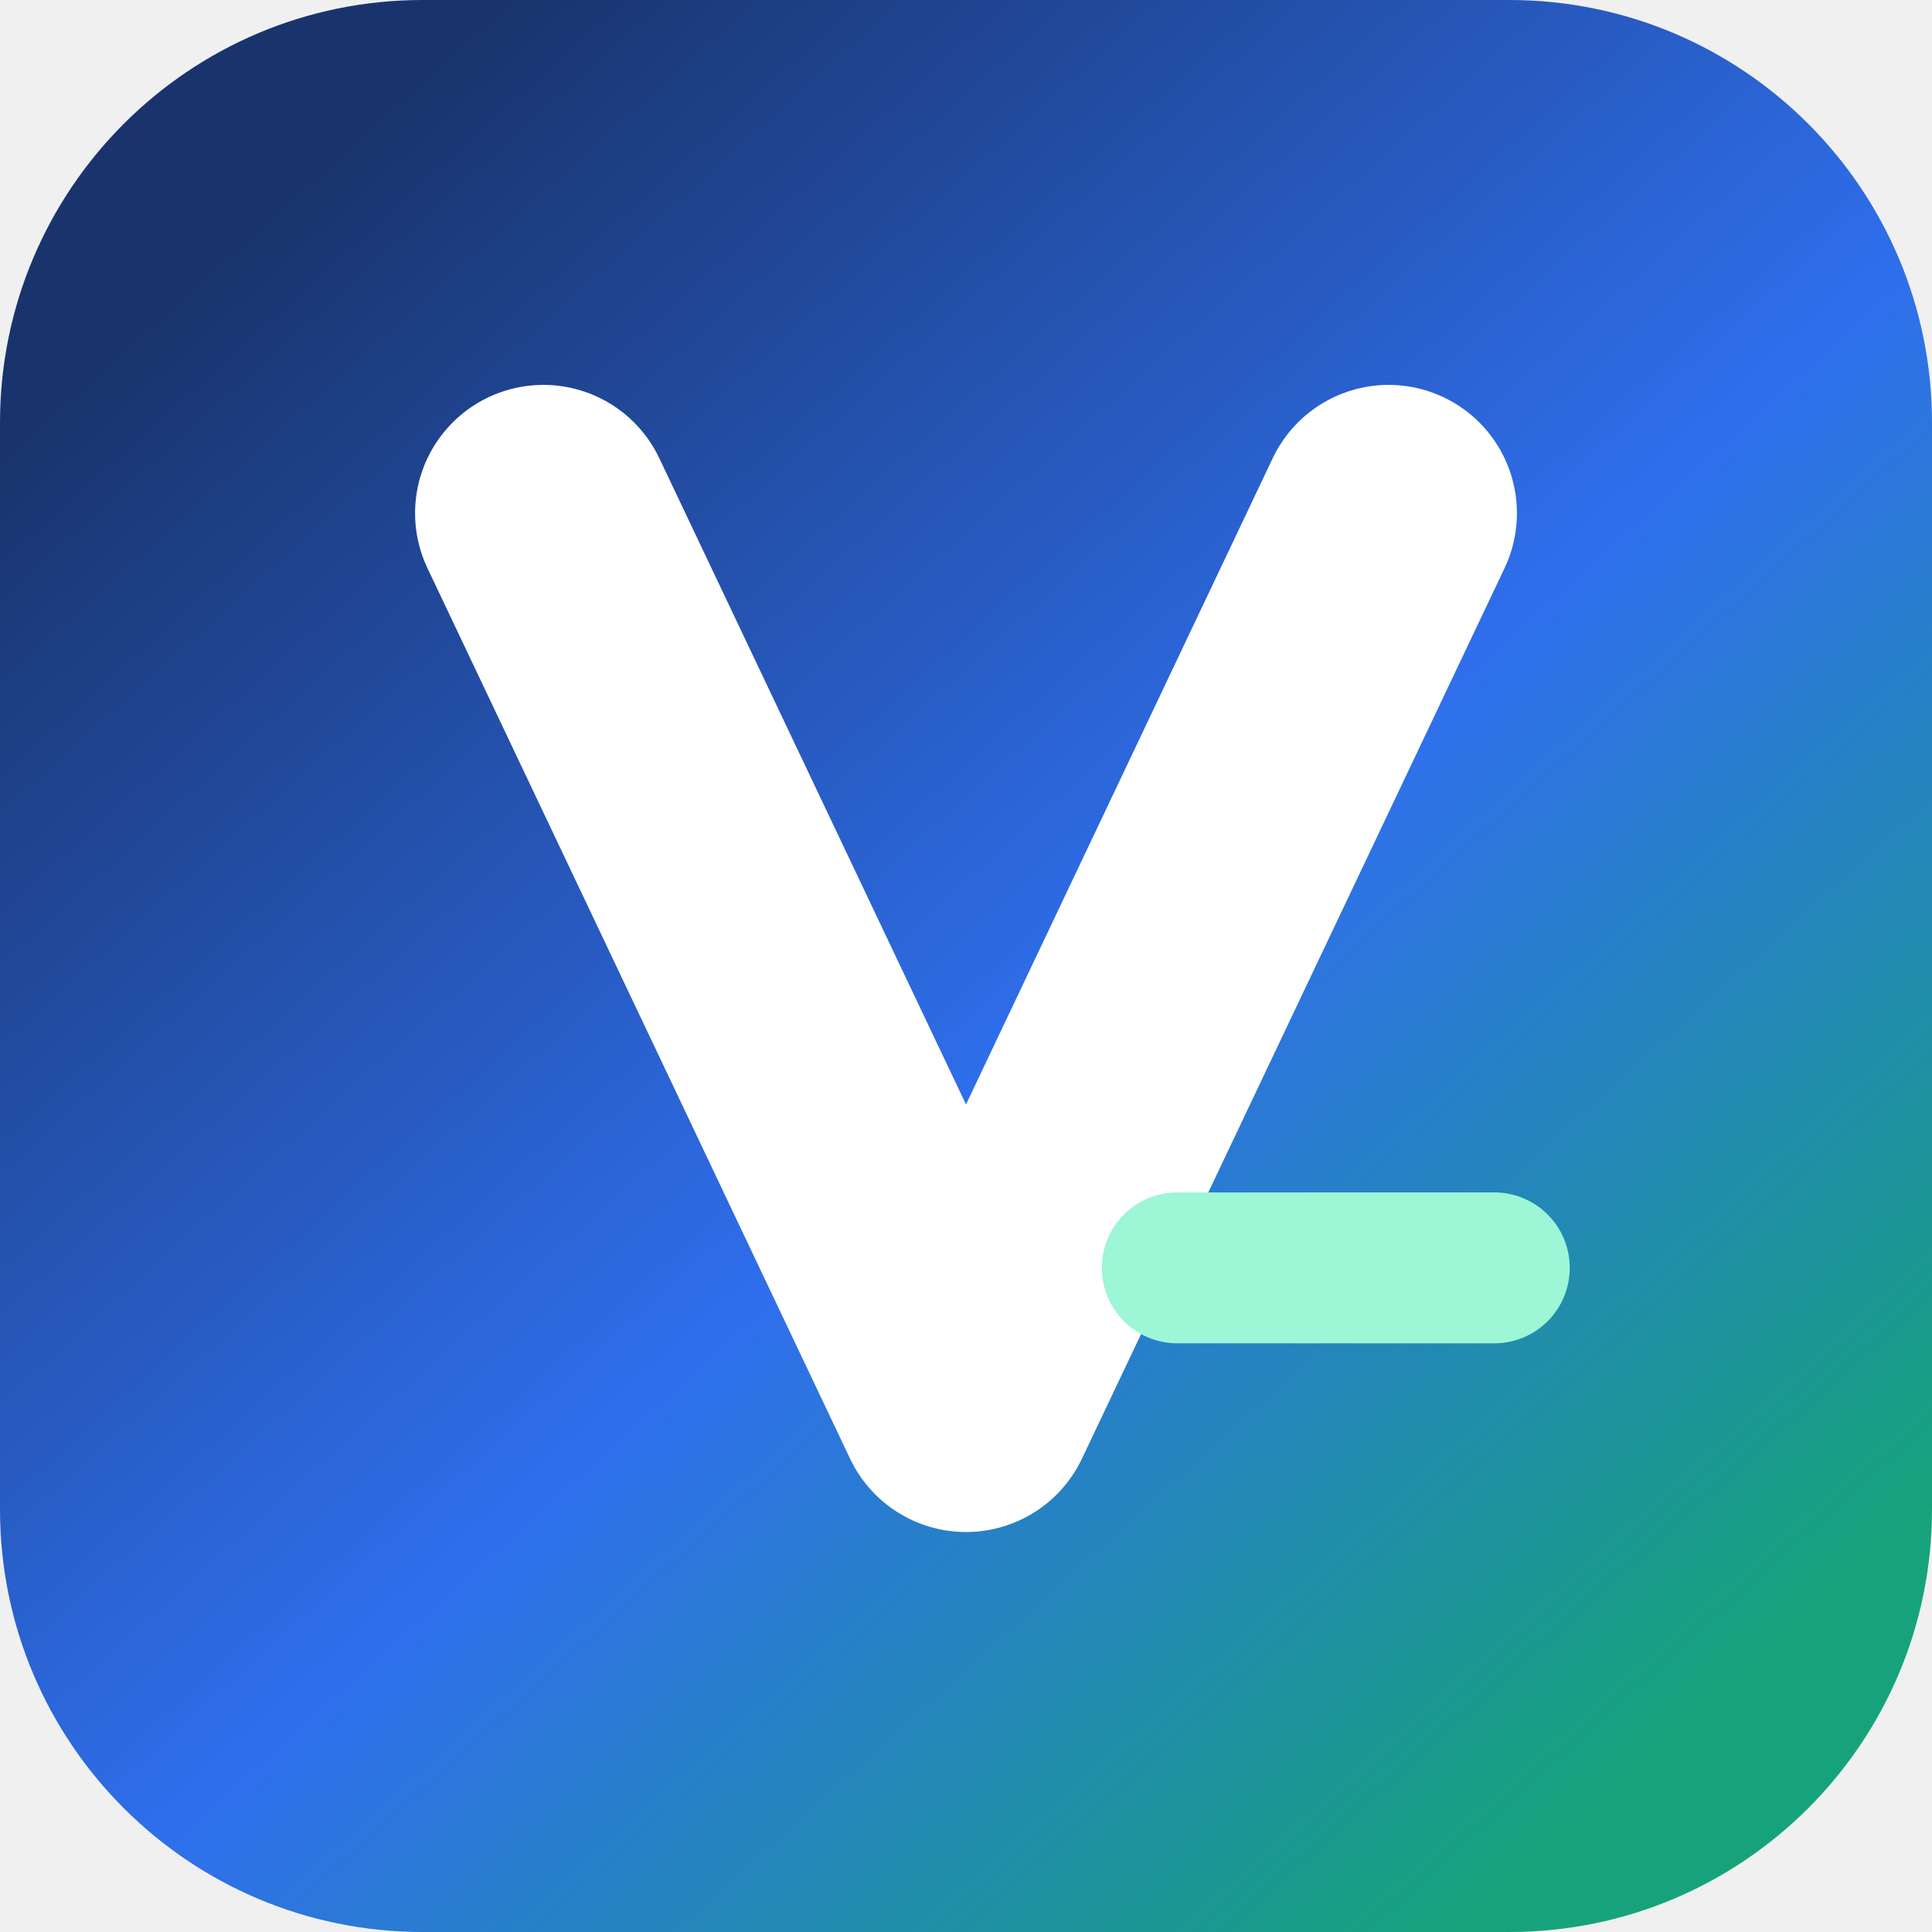
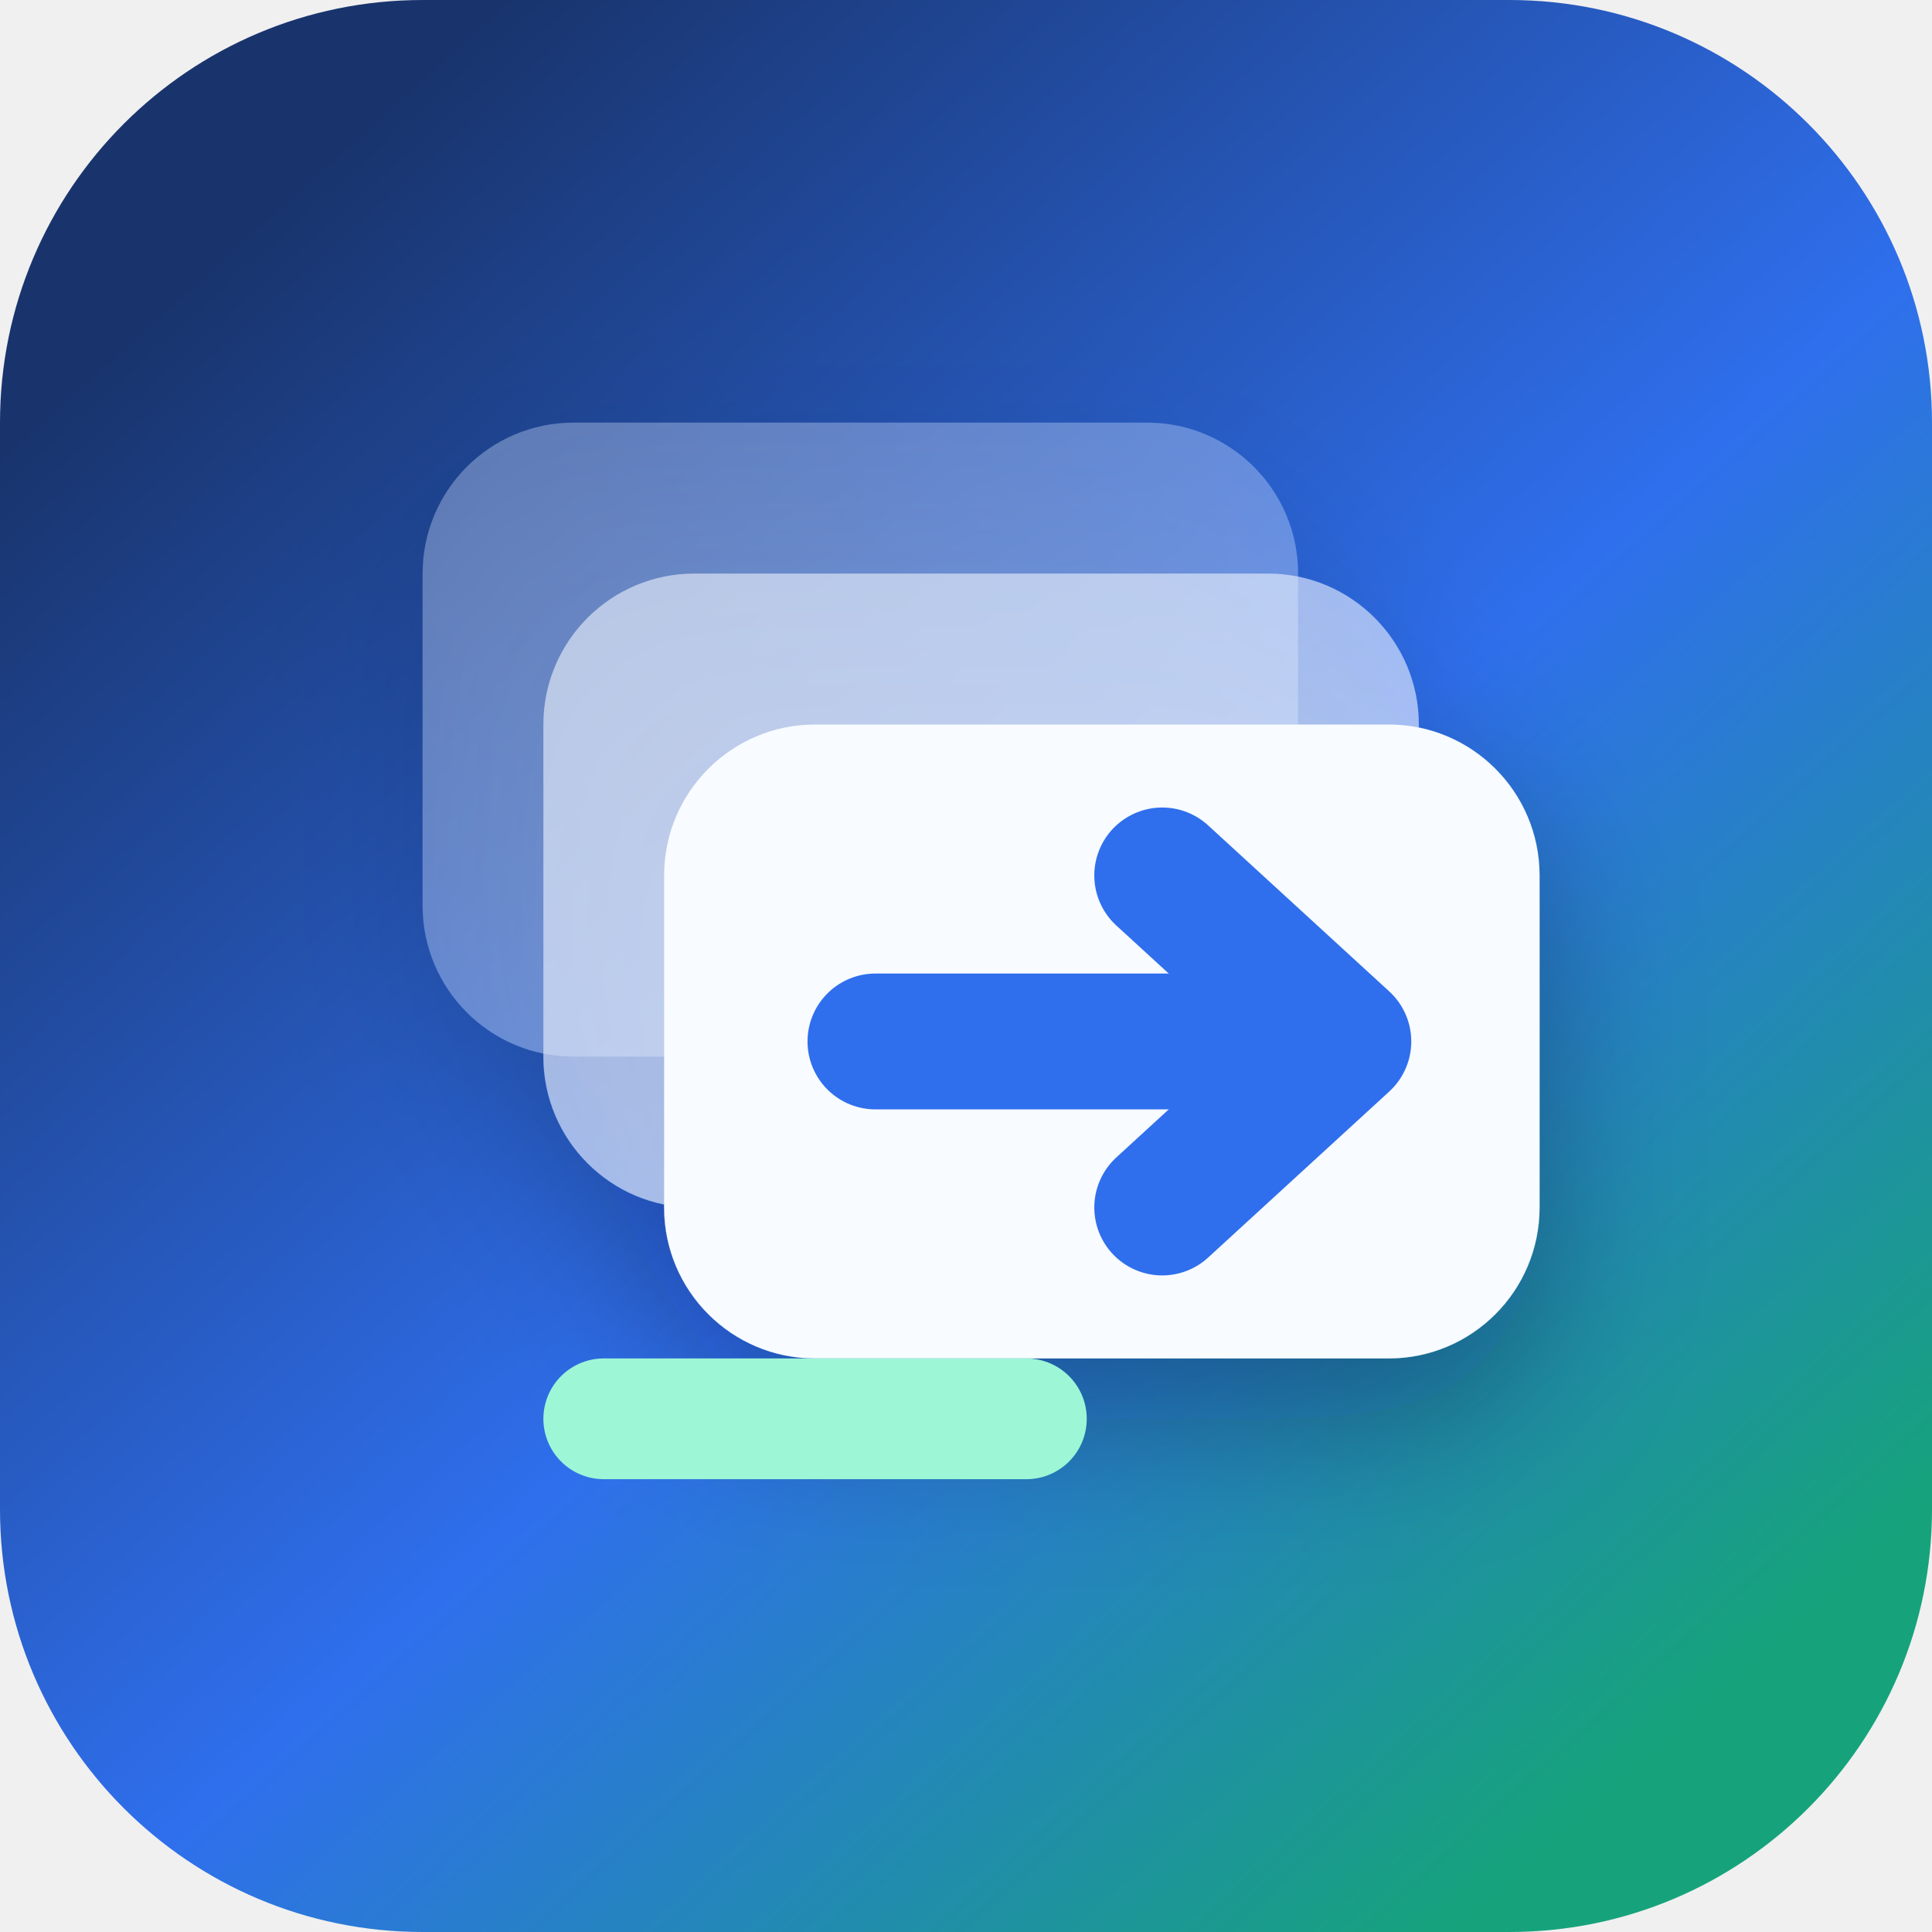
- <svg xmlns="http://www.w3.org/2000/svg" viewBox="0 0 128 128" role="img" aria-label="Vrishn icon">
+ <svg xmlns="http://www.w3.org/2000/svg" viewBox="0 0 128 128" role="img" aria-label="Vrishn quick tab switcher icon">
  <defs>
    <linearGradient id="bg" x1="18" y1="14" x2="110" y2="116" gradientUnits="userSpaceOnUse">
      <stop offset="0" stop-color="#19346d" />
      <stop offset=".55" stop-color="#2f6fed" />
      <stop offset="1" stop-color="#16a37b" />
    </linearGradient>
+     <filter id="soft-shadow" x="-20%" y="-20%" width="140%" height="150%">
+       <feDropShadow dx="0" dy="4" stdDeviation="5" flood-color="#06111f" flood-opacity=".32" />
+     </filter>
  </defs>
  <rect width="128" height="128" rx="28" fill="url(#bg)" />
-   <path d="M36 34 64 93 92 34" fill="none" stroke="#ffffff" stroke-width="17" stroke-linecap="round" stroke-linejoin="round" />
-   <path d="M78 84h21" fill="none" stroke="#9df6d6" stroke-width="10" stroke-linecap="round" />
+   <g filter="url(#soft-shadow)">
+     <rect x="28" y="28" width="58" height="42" rx="10" fill="#d8e4ff" opacity=".34" />
+     <rect x="36" y="38" width="58" height="42" rx="10" fill="#f3f7ff" opacity=".58" />
+     <rect x="44" y="48" width="58" height="42" rx="10" fill="#f8fbff" />
+   </g>
+   <path d="M58 69h26" fill="none" stroke="#2f6fed" stroke-width="9" stroke-linecap="round" />
+   <path d="m77 58 12 11-12 11" fill="none" stroke="#2f6fed" stroke-width="9" stroke-linecap="round" stroke-linejoin="round" />
+   <path d="M40 94h28" fill="none" stroke="#9df6d6" stroke-width="8" stroke-linecap="round" />
</svg>
